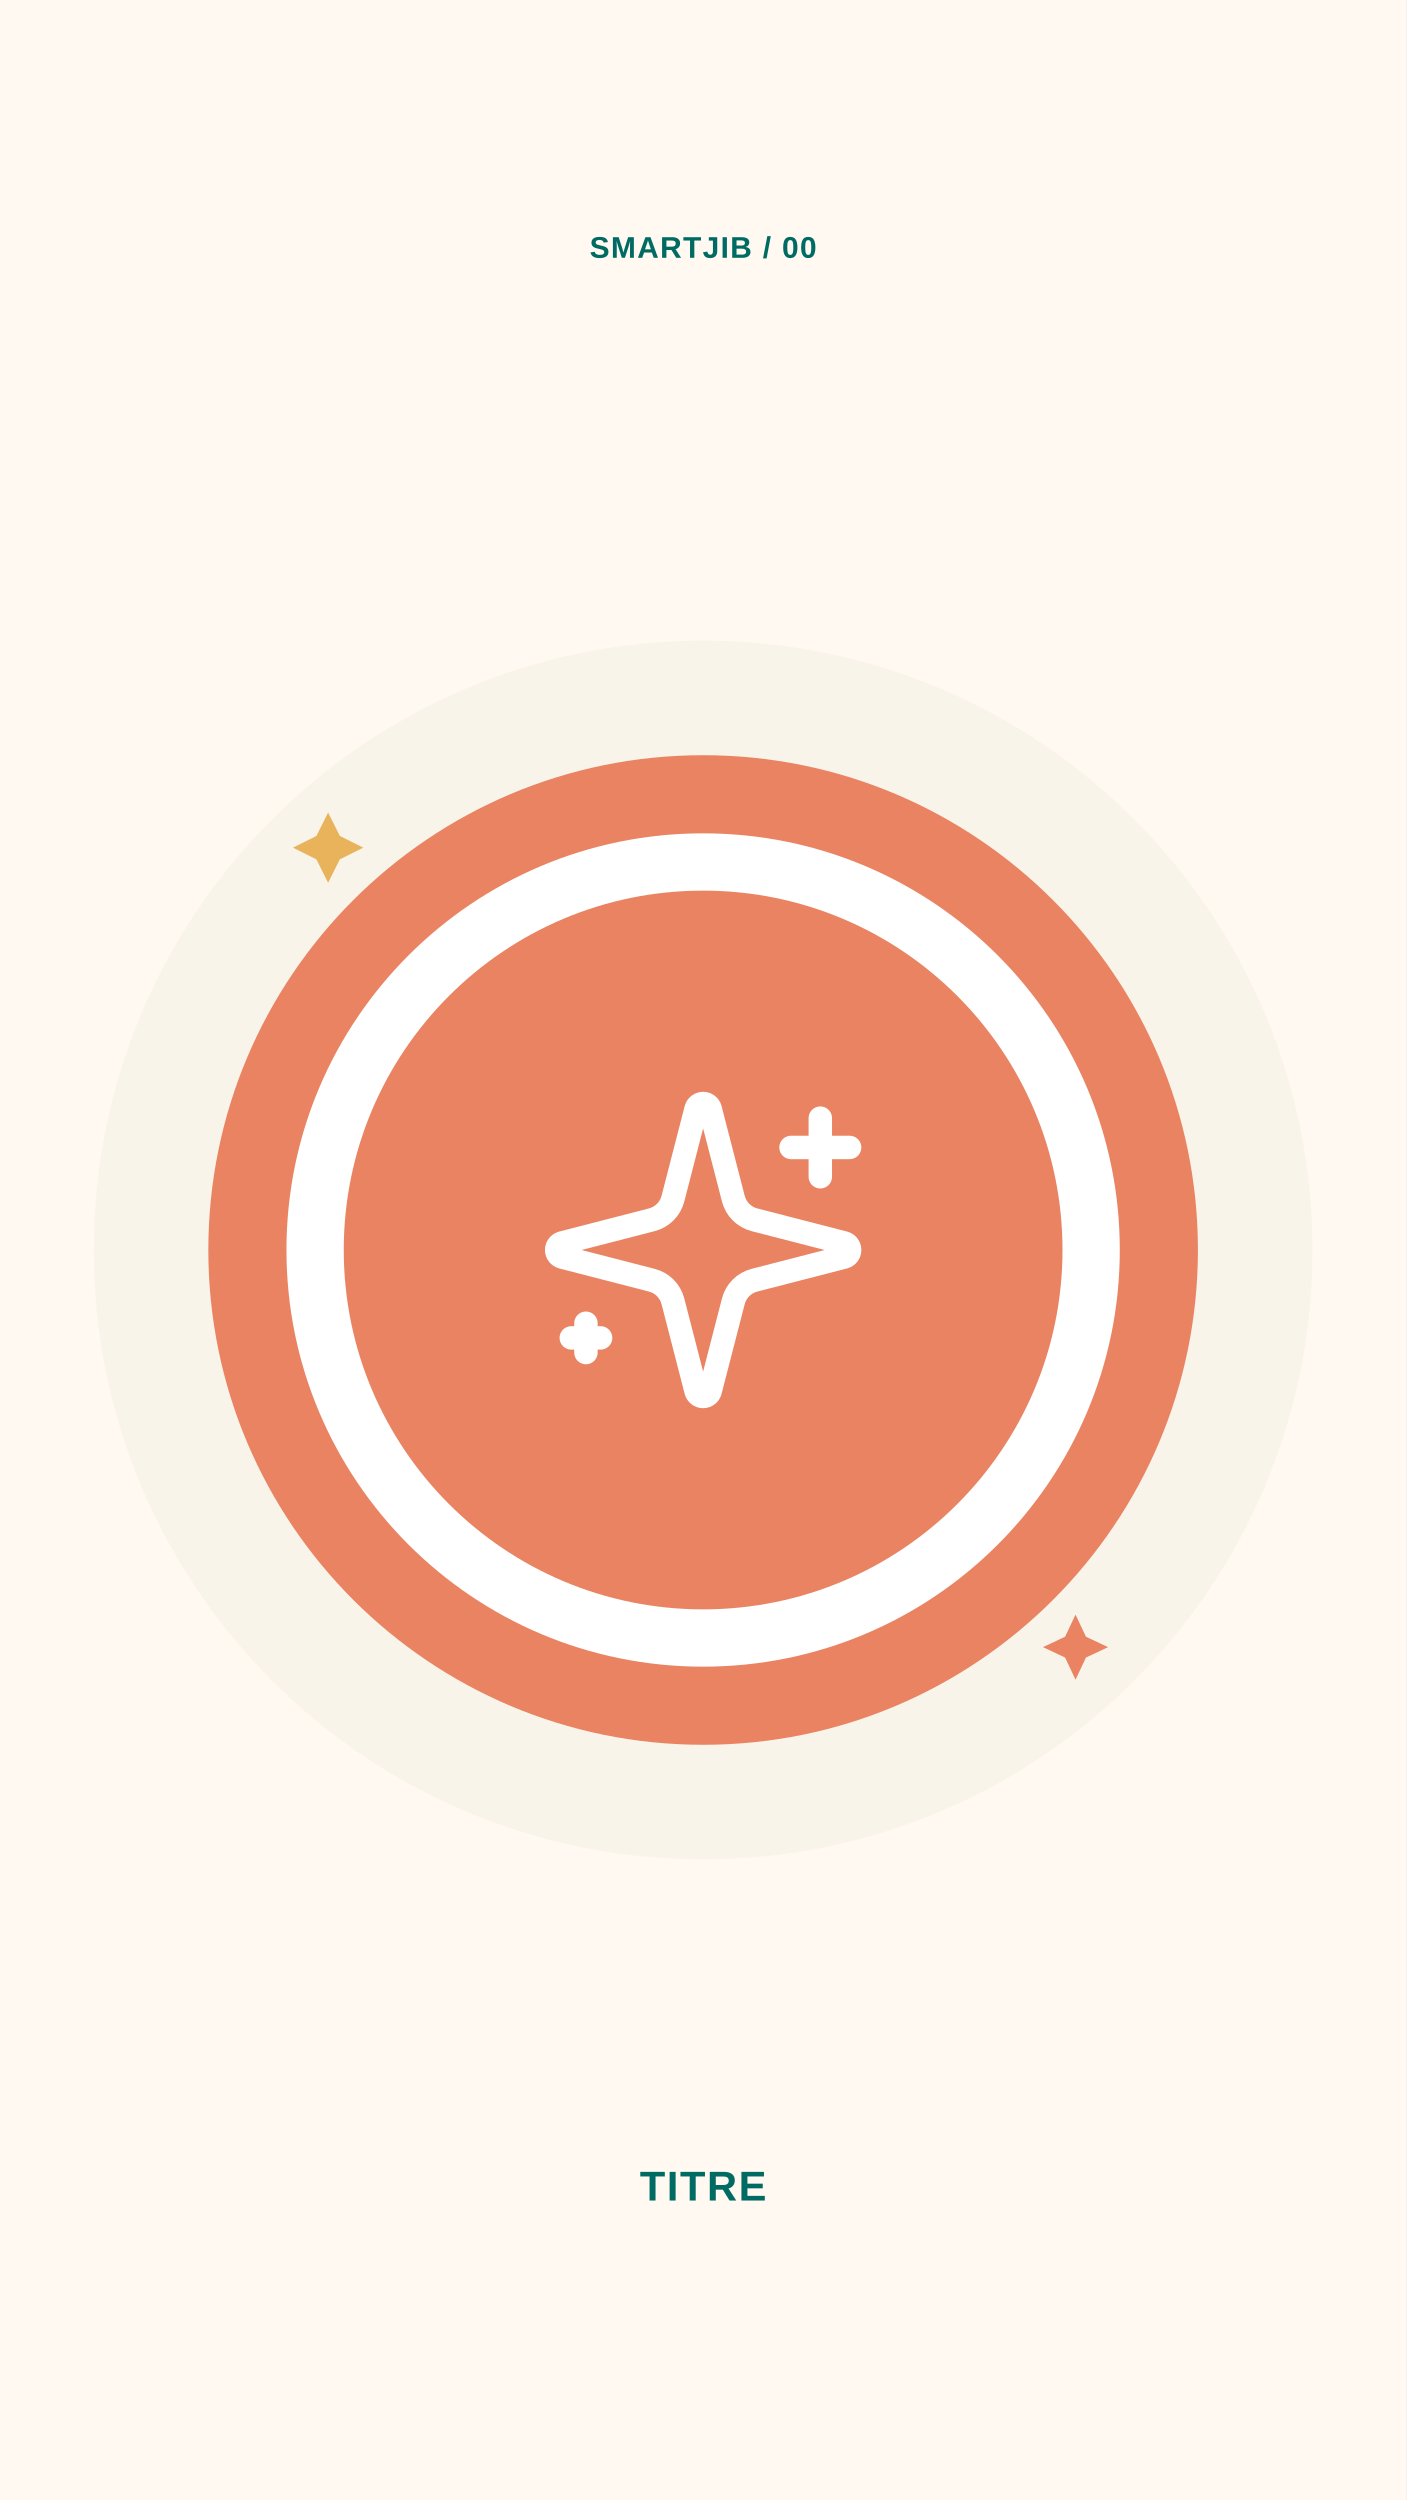
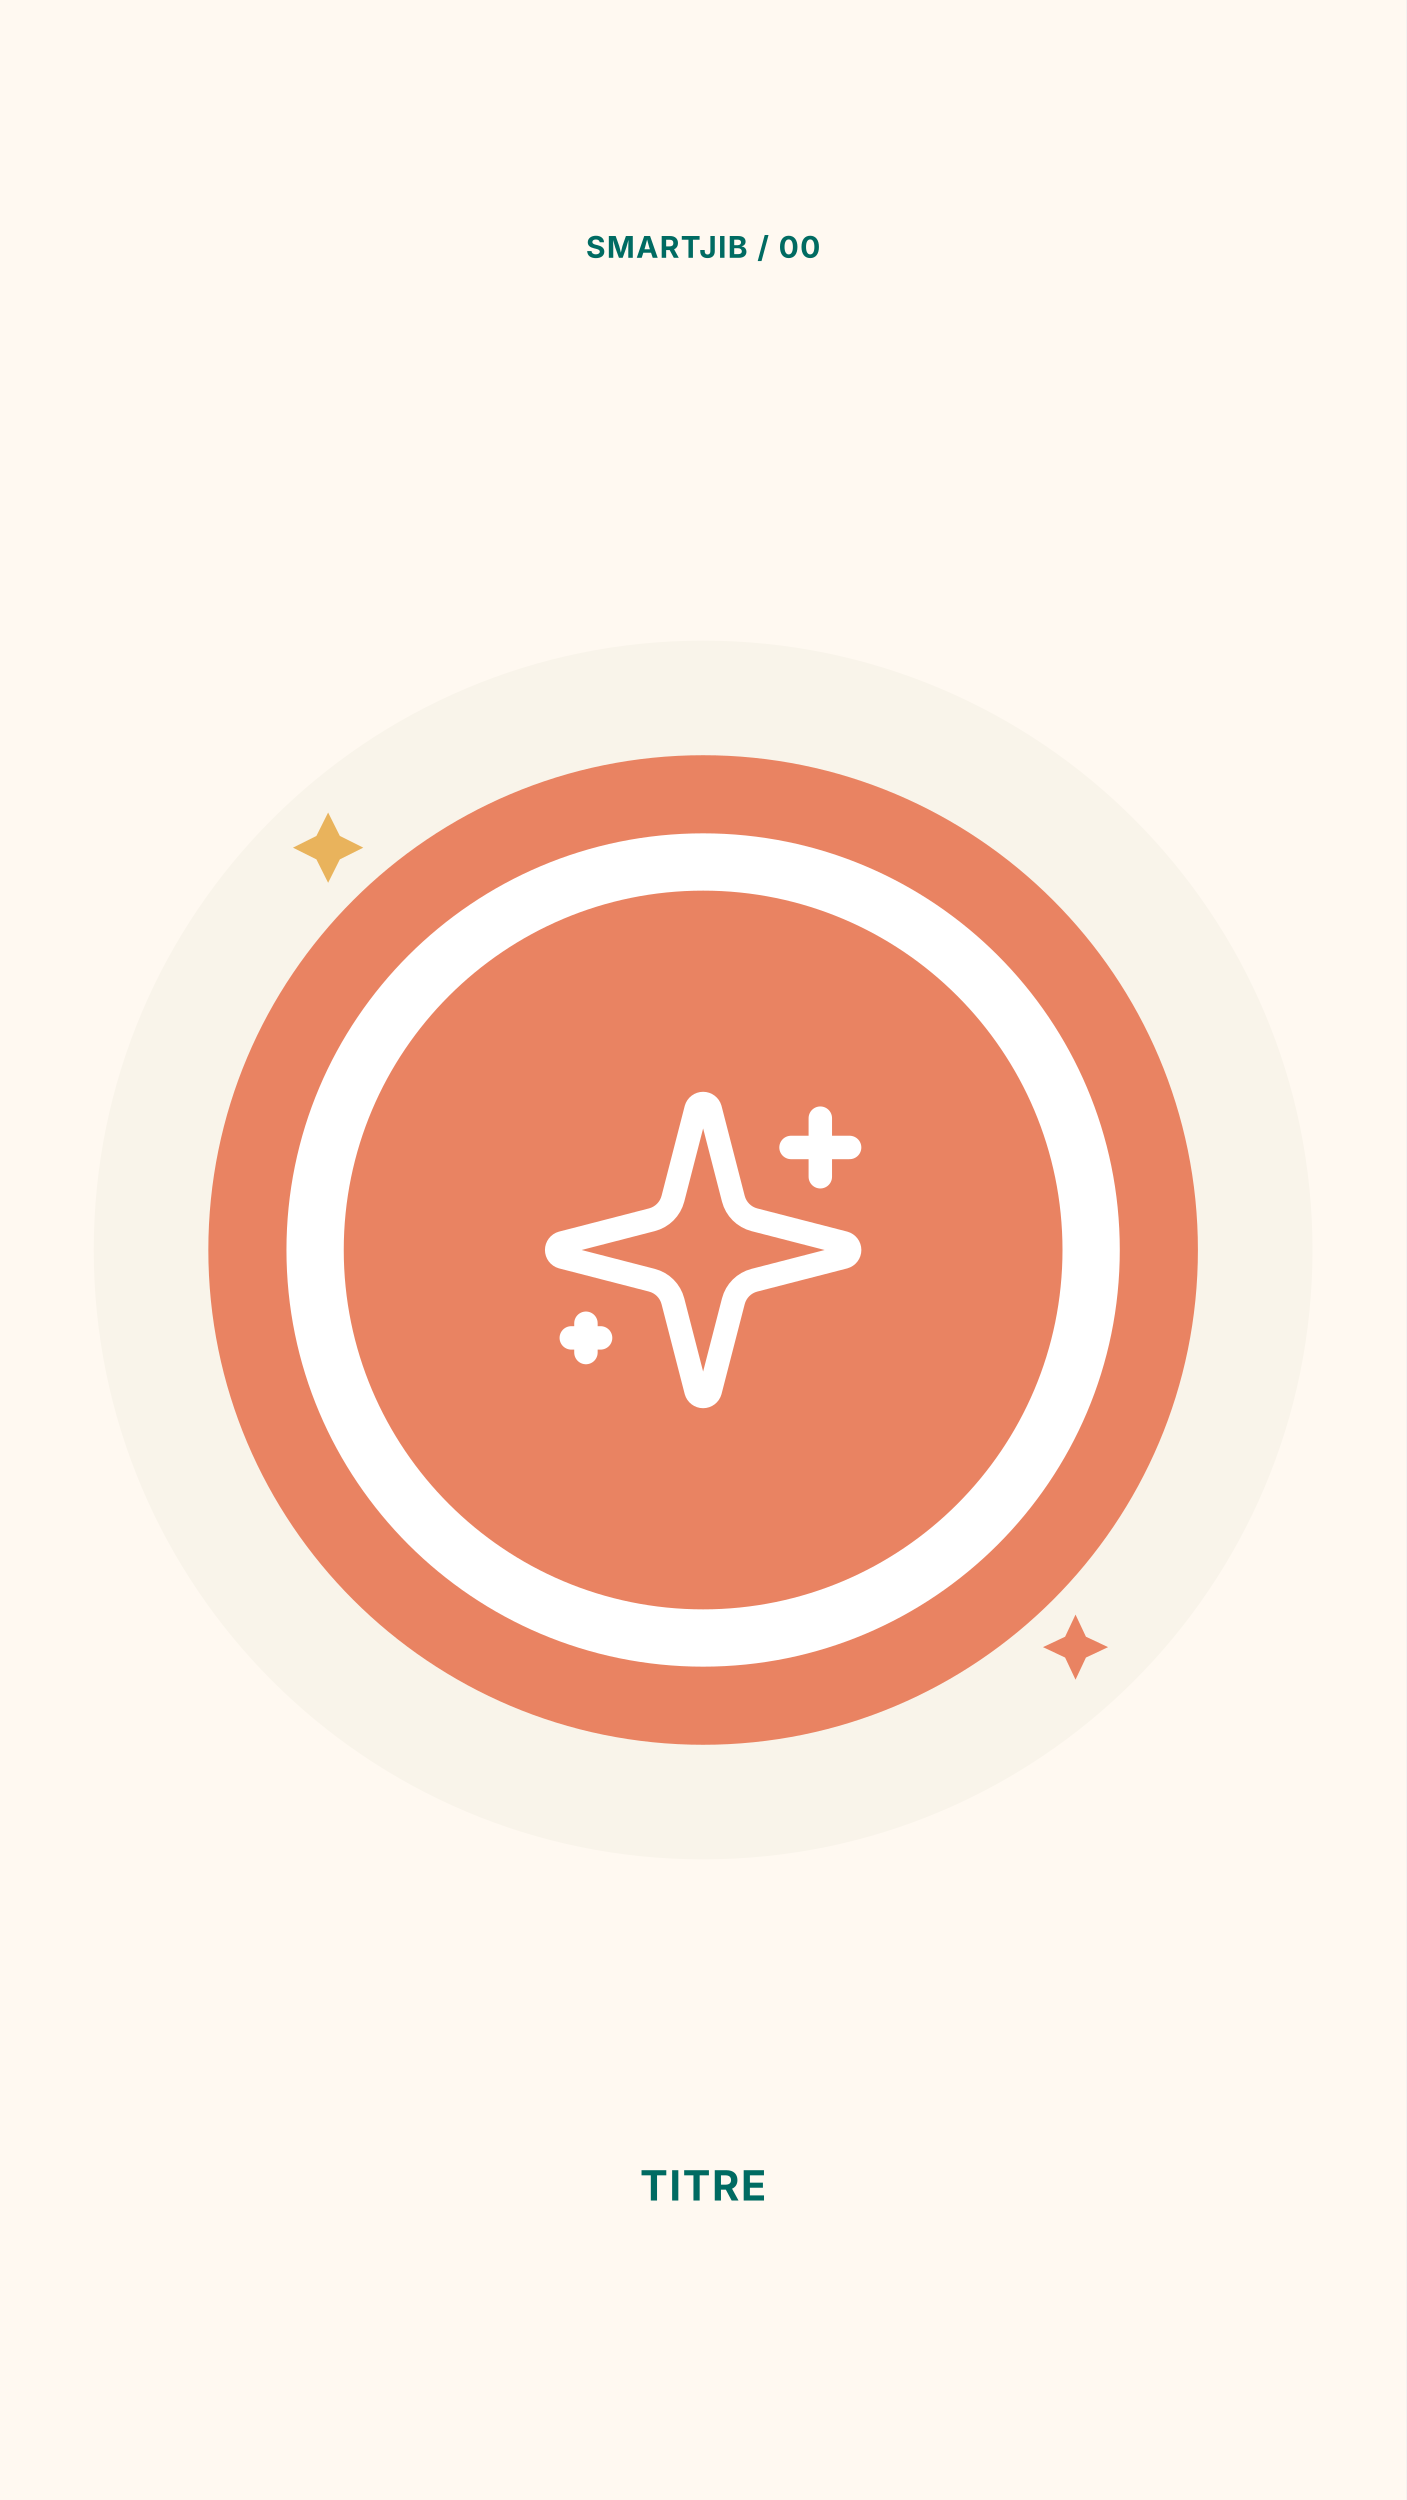
<svg xmlns="http://www.w3.org/2000/svg" width="1080" height="1920" viewBox="0 0 1080 1920" role="img" aria-labelledby="title desc">
  <style>
-     .latin { font-family: "Instrument Sans", "Instrument Sans Variable", Manrope, Arial, sans-serif; }
+     .latin { font-family: Inter, "Inter Variable", Arial, sans-serif; }
    .label { font-size: 32px; font-weight: 700; letter-spacing: 1.2px; }
    .eyebrow { font-size: 23px; font-weight: 700; letter-spacing: 1px; }
  </style>
  <rect width="1080" height="1920" fill="#FFF9F1" />
  <circle cx="540" cy="960" r="468" fill="#F9F4EA" />
  <circle cx="540" cy="960" r="380" fill="#E98362" />
  <circle cx="540" cy="960" r="320" fill="#FFFFFF" />
  <circle cx="540" cy="960" r="276" fill="#E98362" />
  <svg x="405" y="825" width="270" height="270" viewBox="0 0 24 24" fill="none" stroke="#FFFFFF" stroke-width="1.6" stroke-linecap="round" stroke-linejoin="round" aria-label="Sparkles icon" role="img">
    <path d="M9.937 15.5A2 2 0 0 0 8.5 14.063l-6.135-1.582a.5.5 0 0 1 0-.962L8.5 9.936A2 2 0 0 0 9.937 8.5l1.582-6.135a.5.5 0 0 1 .963 0L14.063 8.5A2 2 0 0 0 15.5 9.937l6.135 1.581a.5.5 0 0 1 0 .964L15.5 14.063a2 2 0 0 0-1.437 1.437l-1.582 6.135a.5.5 0 0 1-.963 0z" />
    <path d="M20 3v4M22 5h-4M4 17v2M5 18H3" />
  </svg>
  <path d="M 252 624 L 261 642 L 279 651 L 261 660 L 252 678 L 243 660 L 225 651 L 243 642 Z" fill="#E9B35C" />
  <path d="M 826 1240 L 834 1257 L 851 1265 L 834 1273 L 826 1290 L 818 1273 L 801 1265 L 818 1257 Z" fill="#E98362" />
  <text x="540" y="198" text-anchor="middle" fill="#006B62" class="latin eyebrow">SMARTJIB / 00</text>
  <text x="540" y="1690" text-anchor="middle" fill="#006B62" class="latin label">TITRE</text>
</svg>
